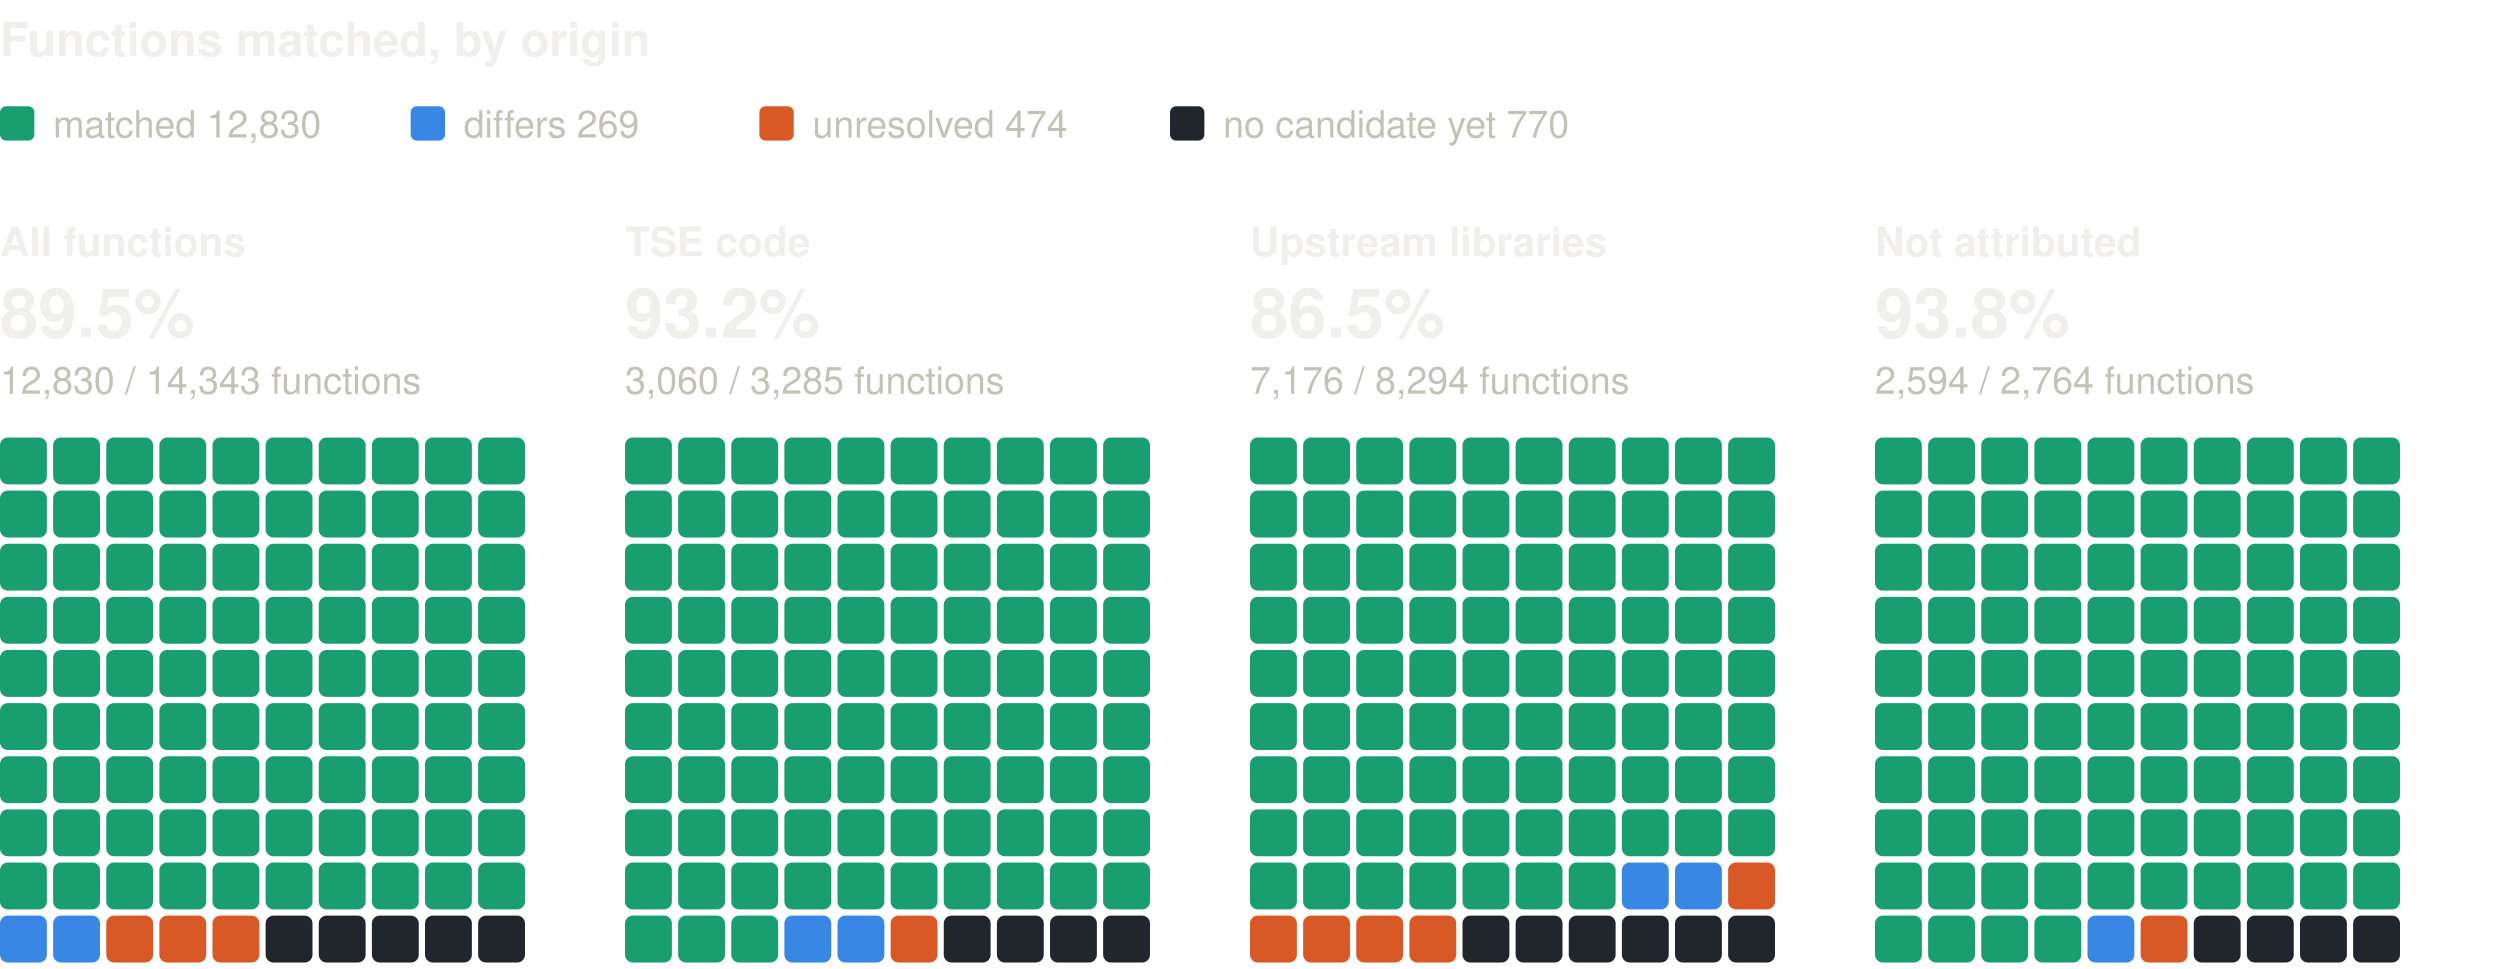
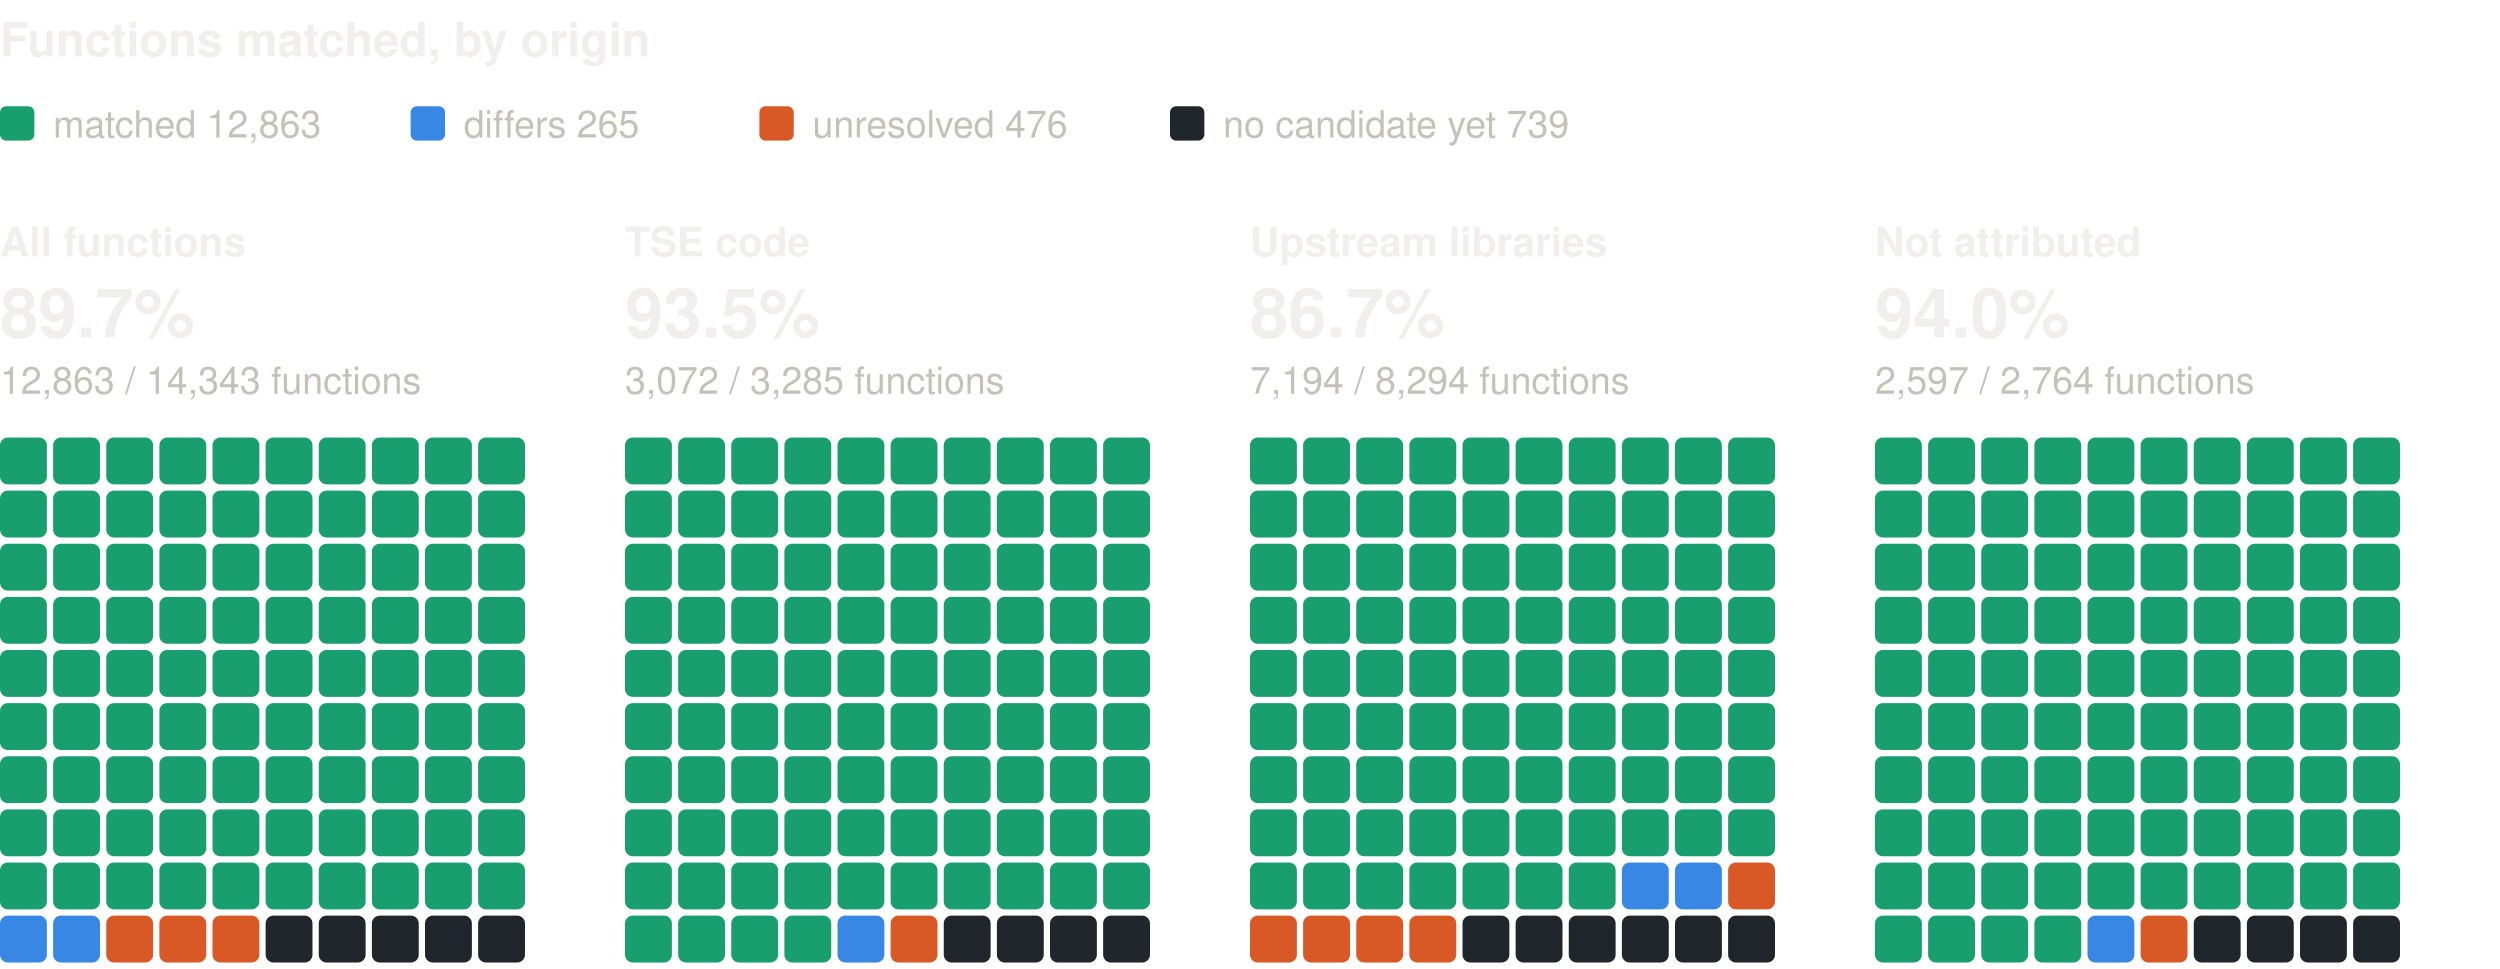
<svg xmlns="http://www.w3.org/2000/svg" width="800" height="310" viewBox="0 0 800 310" role="img" aria-label="Functions matched, by origin: one square per percent, coloured by verdict" font-family="system-ui, -apple-system, 'Segoe UI', Helvetica, Arial, sans-serif">
  <text x="0" y="18" font-size="15" fill="#f0efec" font-weight="600">Functions matched, by origin</text>
  <rect x="0" y="34" width="11" height="11" rx="2" fill="#199e70" />
-   <text x="17" y="44" font-size="12" fill="#c3c2b7">matched 12,830</text>
+   <text x="17" y="44" font-size="12" fill="#c3c2b7">matched 12,863</text>
  <rect x="131.4" y="34" width="11" height="11" rx="2" fill="#3987e5" />
-   <text x="148.4" y="44" font-size="12" fill="#c3c2b7">differs 269</text>
+   <text x="148.4" y="44" font-size="12" fill="#c3c2b7">differs 265</text>
  <rect x="243" y="34" width="11" height="11" rx="2" fill="#d95926" />
-   <text x="260" y="44" font-size="12" fill="#c3c2b7">unresolved 474</text>
+   <text x="260" y="44" font-size="12" fill="#c3c2b7">unresolved 476</text>
  <rect x="374.4" y="34" width="11" height="11" rx="2" fill="#21262d" />
-   <text x="391.4" y="44" font-size="12" fill="#c3c2b7">no candidate yet 770</text>
+   <text x="391.4" y="44" font-size="12" fill="#c3c2b7">no candidate yet 739</text>
  <text x="0" y="82" font-size="13" fill="#f0efec" font-weight="600">All functions</text>
-   <text x="0" y="108" font-size="22" fill="#f0efec" font-weight="600">89.5%</text>
-   <text x="0" y="126" font-size="12" fill="#c3c2b7">12,830 / 14,343 functions</text>
+   <text x="0" y="108" font-size="22" fill="#f0efec" font-weight="600">89.7%</text>
+   <text x="0" y="126" font-size="12" fill="#c3c2b7">12,863 / 14,343 functions</text>
  <rect x="0" y="140" width="15" height="15" rx="2.5" fill="#199e70" />
  <rect x="17" y="140" width="15" height="15" rx="2.5" fill="#199e70" />
  <rect x="34" y="140" width="15" height="15" rx="2.5" fill="#199e70" />
  <rect x="51" y="140" width="15" height="15" rx="2.5" fill="#199e70" />
  <rect x="68" y="140" width="15" height="15" rx="2.5" fill="#199e70" />
  <rect x="85" y="140" width="15" height="15" rx="2.5" fill="#199e70" />
  <rect x="102" y="140" width="15" height="15" rx="2.5" fill="#199e70" />
  <rect x="119" y="140" width="15" height="15" rx="2.5" fill="#199e70" />
  <rect x="136" y="140" width="15" height="15" rx="2.5" fill="#199e70" />
  <rect x="153" y="140" width="15" height="15" rx="2.5" fill="#199e70" />
  <rect x="0" y="157" width="15" height="15" rx="2.5" fill="#199e70" />
  <rect x="17" y="157" width="15" height="15" rx="2.5" fill="#199e70" />
  <rect x="34" y="157" width="15" height="15" rx="2.5" fill="#199e70" />
  <rect x="51" y="157" width="15" height="15" rx="2.5" fill="#199e70" />
  <rect x="68" y="157" width="15" height="15" rx="2.5" fill="#199e70" />
  <rect x="85" y="157" width="15" height="15" rx="2.5" fill="#199e70" />
  <rect x="102" y="157" width="15" height="15" rx="2.5" fill="#199e70" />
  <rect x="119" y="157" width="15" height="15" rx="2.5" fill="#199e70" />
  <rect x="136" y="157" width="15" height="15" rx="2.5" fill="#199e70" />
  <rect x="153" y="157" width="15" height="15" rx="2.5" fill="#199e70" />
  <rect x="0" y="174" width="15" height="15" rx="2.5" fill="#199e70" />
  <rect x="17" y="174" width="15" height="15" rx="2.5" fill="#199e70" />
  <rect x="34" y="174" width="15" height="15" rx="2.5" fill="#199e70" />
  <rect x="51" y="174" width="15" height="15" rx="2.5" fill="#199e70" />
  <rect x="68" y="174" width="15" height="15" rx="2.5" fill="#199e70" />
  <rect x="85" y="174" width="15" height="15" rx="2.5" fill="#199e70" />
  <rect x="102" y="174" width="15" height="15" rx="2.5" fill="#199e70" />
  <rect x="119" y="174" width="15" height="15" rx="2.5" fill="#199e70" />
  <rect x="136" y="174" width="15" height="15" rx="2.5" fill="#199e70" />
  <rect x="153" y="174" width="15" height="15" rx="2.5" fill="#199e70" />
  <rect x="0" y="191" width="15" height="15" rx="2.5" fill="#199e70" />
  <rect x="17" y="191" width="15" height="15" rx="2.5" fill="#199e70" />
  <rect x="34" y="191" width="15" height="15" rx="2.5" fill="#199e70" />
  <rect x="51" y="191" width="15" height="15" rx="2.5" fill="#199e70" />
  <rect x="68" y="191" width="15" height="15" rx="2.5" fill="#199e70" />
  <rect x="85" y="191" width="15" height="15" rx="2.5" fill="#199e70" />
  <rect x="102" y="191" width="15" height="15" rx="2.5" fill="#199e70" />
  <rect x="119" y="191" width="15" height="15" rx="2.5" fill="#199e70" />
  <rect x="136" y="191" width="15" height="15" rx="2.5" fill="#199e70" />
  <rect x="153" y="191" width="15" height="15" rx="2.5" fill="#199e70" />
  <rect x="0" y="208" width="15" height="15" rx="2.5" fill="#199e70" />
  <rect x="17" y="208" width="15" height="15" rx="2.5" fill="#199e70" />
  <rect x="34" y="208" width="15" height="15" rx="2.5" fill="#199e70" />
  <rect x="51" y="208" width="15" height="15" rx="2.5" fill="#199e70" />
  <rect x="68" y="208" width="15" height="15" rx="2.5" fill="#199e70" />
  <rect x="85" y="208" width="15" height="15" rx="2.5" fill="#199e70" />
  <rect x="102" y="208" width="15" height="15" rx="2.5" fill="#199e70" />
  <rect x="119" y="208" width="15" height="15" rx="2.5" fill="#199e70" />
  <rect x="136" y="208" width="15" height="15" rx="2.5" fill="#199e70" />
  <rect x="153" y="208" width="15" height="15" rx="2.5" fill="#199e70" />
  <rect x="0" y="225" width="15" height="15" rx="2.5" fill="#199e70" />
  <rect x="17" y="225" width="15" height="15" rx="2.5" fill="#199e70" />
  <rect x="34" y="225" width="15" height="15" rx="2.5" fill="#199e70" />
  <rect x="51" y="225" width="15" height="15" rx="2.5" fill="#199e70" />
  <rect x="68" y="225" width="15" height="15" rx="2.5" fill="#199e70" />
  <rect x="85" y="225" width="15" height="15" rx="2.5" fill="#199e70" />
  <rect x="102" y="225" width="15" height="15" rx="2.5" fill="#199e70" />
  <rect x="119" y="225" width="15" height="15" rx="2.5" fill="#199e70" />
  <rect x="136" y="225" width="15" height="15" rx="2.5" fill="#199e70" />
  <rect x="153" y="225" width="15" height="15" rx="2.5" fill="#199e70" />
  <rect x="0" y="242" width="15" height="15" rx="2.5" fill="#199e70" />
  <rect x="17" y="242" width="15" height="15" rx="2.5" fill="#199e70" />
  <rect x="34" y="242" width="15" height="15" rx="2.5" fill="#199e70" />
  <rect x="51" y="242" width="15" height="15" rx="2.5" fill="#199e70" />
  <rect x="68" y="242" width="15" height="15" rx="2.5" fill="#199e70" />
  <rect x="85" y="242" width="15" height="15" rx="2.5" fill="#199e70" />
  <rect x="102" y="242" width="15" height="15" rx="2.5" fill="#199e70" />
  <rect x="119" y="242" width="15" height="15" rx="2.5" fill="#199e70" />
  <rect x="136" y="242" width="15" height="15" rx="2.5" fill="#199e70" />
  <rect x="153" y="242" width="15" height="15" rx="2.5" fill="#199e70" />
  <rect x="0" y="259" width="15" height="15" rx="2.5" fill="#199e70" />
  <rect x="17" y="259" width="15" height="15" rx="2.5" fill="#199e70" />
  <rect x="34" y="259" width="15" height="15" rx="2.5" fill="#199e70" />
  <rect x="51" y="259" width="15" height="15" rx="2.5" fill="#199e70" />
  <rect x="68" y="259" width="15" height="15" rx="2.5" fill="#199e70" />
  <rect x="85" y="259" width="15" height="15" rx="2.5" fill="#199e70" />
  <rect x="102" y="259" width="15" height="15" rx="2.5" fill="#199e70" />
  <rect x="119" y="259" width="15" height="15" rx="2.5" fill="#199e70" />
  <rect x="136" y="259" width="15" height="15" rx="2.5" fill="#199e70" />
  <rect x="153" y="259" width="15" height="15" rx="2.5" fill="#199e70" />
  <rect x="0" y="276" width="15" height="15" rx="2.5" fill="#199e70" />
  <rect x="17" y="276" width="15" height="15" rx="2.5" fill="#199e70" />
  <rect x="34" y="276" width="15" height="15" rx="2.5" fill="#199e70" />
  <rect x="51" y="276" width="15" height="15" rx="2.5" fill="#199e70" />
  <rect x="68" y="276" width="15" height="15" rx="2.5" fill="#199e70" />
  <rect x="85" y="276" width="15" height="15" rx="2.5" fill="#199e70" />
  <rect x="102" y="276" width="15" height="15" rx="2.5" fill="#199e70" />
  <rect x="119" y="276" width="15" height="15" rx="2.5" fill="#199e70" />
  <rect x="136" y="276" width="15" height="15" rx="2.5" fill="#199e70" />
  <rect x="153" y="276" width="15" height="15" rx="2.5" fill="#199e70" />
  <rect x="0" y="293" width="15" height="15" rx="2.5" fill="#3987e5" />
  <rect x="17" y="293" width="15" height="15" rx="2.5" fill="#3987e5" />
  <rect x="34" y="293" width="15" height="15" rx="2.5" fill="#d95926" />
  <rect x="51" y="293" width="15" height="15" rx="2.5" fill="#d95926" />
  <rect x="68" y="293" width="15" height="15" rx="2.5" fill="#d95926" />
  <rect x="85" y="293" width="15" height="15" rx="2.5" fill="#21262d" />
  <rect x="102" y="293" width="15" height="15" rx="2.5" fill="#21262d" />
  <rect x="119" y="293" width="15" height="15" rx="2.5" fill="#21262d" />
  <rect x="136" y="293" width="15" height="15" rx="2.5" fill="#21262d" />
  <rect x="153" y="293" width="15" height="15" rx="2.5" fill="#21262d" />
  <text x="200" y="82" font-size="13" fill="#f0efec" font-weight="600">TSE code</text>
-   <text x="200" y="108" font-size="22" fill="#f0efec" font-weight="600">93.2%</text>
-   <text x="200" y="126" font-size="12" fill="#c3c2b7">3,060 / 3,285 functions</text>
+   <text x="200" y="108" font-size="22" fill="#f0efec" font-weight="600">93.5%</text>
+   <text x="200" y="126" font-size="12" fill="#c3c2b7">3,072 / 3,285 functions</text>
  <rect x="200" y="140" width="15" height="15" rx="2.5" fill="#199e70" />
  <rect x="217" y="140" width="15" height="15" rx="2.5" fill="#199e70" />
  <rect x="234" y="140" width="15" height="15" rx="2.5" fill="#199e70" />
  <rect x="251" y="140" width="15" height="15" rx="2.5" fill="#199e70" />
  <rect x="268" y="140" width="15" height="15" rx="2.5" fill="#199e70" />
  <rect x="285" y="140" width="15" height="15" rx="2.5" fill="#199e70" />
  <rect x="302" y="140" width="15" height="15" rx="2.5" fill="#199e70" />
  <rect x="319" y="140" width="15" height="15" rx="2.5" fill="#199e70" />
  <rect x="336" y="140" width="15" height="15" rx="2.5" fill="#199e70" />
  <rect x="353" y="140" width="15" height="15" rx="2.5" fill="#199e70" />
  <rect x="200" y="157" width="15" height="15" rx="2.5" fill="#199e70" />
  <rect x="217" y="157" width="15" height="15" rx="2.5" fill="#199e70" />
  <rect x="234" y="157" width="15" height="15" rx="2.5" fill="#199e70" />
  <rect x="251" y="157" width="15" height="15" rx="2.5" fill="#199e70" />
  <rect x="268" y="157" width="15" height="15" rx="2.5" fill="#199e70" />
  <rect x="285" y="157" width="15" height="15" rx="2.5" fill="#199e70" />
  <rect x="302" y="157" width="15" height="15" rx="2.5" fill="#199e70" />
  <rect x="319" y="157" width="15" height="15" rx="2.5" fill="#199e70" />
  <rect x="336" y="157" width="15" height="15" rx="2.5" fill="#199e70" />
  <rect x="353" y="157" width="15" height="15" rx="2.5" fill="#199e70" />
  <rect x="200" y="174" width="15" height="15" rx="2.5" fill="#199e70" />
  <rect x="217" y="174" width="15" height="15" rx="2.5" fill="#199e70" />
  <rect x="234" y="174" width="15" height="15" rx="2.5" fill="#199e70" />
  <rect x="251" y="174" width="15" height="15" rx="2.5" fill="#199e70" />
  <rect x="268" y="174" width="15" height="15" rx="2.5" fill="#199e70" />
  <rect x="285" y="174" width="15" height="15" rx="2.5" fill="#199e70" />
  <rect x="302" y="174" width="15" height="15" rx="2.5" fill="#199e70" />
  <rect x="319" y="174" width="15" height="15" rx="2.5" fill="#199e70" />
  <rect x="336" y="174" width="15" height="15" rx="2.5" fill="#199e70" />
  <rect x="353" y="174" width="15" height="15" rx="2.5" fill="#199e70" />
  <rect x="200" y="191" width="15" height="15" rx="2.5" fill="#199e70" />
  <rect x="217" y="191" width="15" height="15" rx="2.5" fill="#199e70" />
  <rect x="234" y="191" width="15" height="15" rx="2.5" fill="#199e70" />
  <rect x="251" y="191" width="15" height="15" rx="2.5" fill="#199e70" />
  <rect x="268" y="191" width="15" height="15" rx="2.5" fill="#199e70" />
  <rect x="285" y="191" width="15" height="15" rx="2.5" fill="#199e70" />
  <rect x="302" y="191" width="15" height="15" rx="2.5" fill="#199e70" />
  <rect x="319" y="191" width="15" height="15" rx="2.5" fill="#199e70" />
  <rect x="336" y="191" width="15" height="15" rx="2.5" fill="#199e70" />
  <rect x="353" y="191" width="15" height="15" rx="2.5" fill="#199e70" />
  <rect x="200" y="208" width="15" height="15" rx="2.5" fill="#199e70" />
  <rect x="217" y="208" width="15" height="15" rx="2.5" fill="#199e70" />
  <rect x="234" y="208" width="15" height="15" rx="2.5" fill="#199e70" />
  <rect x="251" y="208" width="15" height="15" rx="2.5" fill="#199e70" />
  <rect x="268" y="208" width="15" height="15" rx="2.5" fill="#199e70" />
  <rect x="285" y="208" width="15" height="15" rx="2.5" fill="#199e70" />
  <rect x="302" y="208" width="15" height="15" rx="2.5" fill="#199e70" />
  <rect x="319" y="208" width="15" height="15" rx="2.5" fill="#199e70" />
  <rect x="336" y="208" width="15" height="15" rx="2.5" fill="#199e70" />
  <rect x="353" y="208" width="15" height="15" rx="2.5" fill="#199e70" />
  <rect x="200" y="225" width="15" height="15" rx="2.5" fill="#199e70" />
  <rect x="217" y="225" width="15" height="15" rx="2.5" fill="#199e70" />
  <rect x="234" y="225" width="15" height="15" rx="2.5" fill="#199e70" />
  <rect x="251" y="225" width="15" height="15" rx="2.5" fill="#199e70" />
  <rect x="268" y="225" width="15" height="15" rx="2.5" fill="#199e70" />
  <rect x="285" y="225" width="15" height="15" rx="2.5" fill="#199e70" />
  <rect x="302" y="225" width="15" height="15" rx="2.5" fill="#199e70" />
  <rect x="319" y="225" width="15" height="15" rx="2.5" fill="#199e70" />
  <rect x="336" y="225" width="15" height="15" rx="2.5" fill="#199e70" />
  <rect x="353" y="225" width="15" height="15" rx="2.5" fill="#199e70" />
  <rect x="200" y="242" width="15" height="15" rx="2.5" fill="#199e70" />
  <rect x="217" y="242" width="15" height="15" rx="2.5" fill="#199e70" />
  <rect x="234" y="242" width="15" height="15" rx="2.5" fill="#199e70" />
  <rect x="251" y="242" width="15" height="15" rx="2.5" fill="#199e70" />
  <rect x="268" y="242" width="15" height="15" rx="2.5" fill="#199e70" />
  <rect x="285" y="242" width="15" height="15" rx="2.5" fill="#199e70" />
  <rect x="302" y="242" width="15" height="15" rx="2.5" fill="#199e70" />
  <rect x="319" y="242" width="15" height="15" rx="2.5" fill="#199e70" />
  <rect x="336" y="242" width="15" height="15" rx="2.5" fill="#199e70" />
  <rect x="353" y="242" width="15" height="15" rx="2.5" fill="#199e70" />
  <rect x="200" y="259" width="15" height="15" rx="2.5" fill="#199e70" />
  <rect x="217" y="259" width="15" height="15" rx="2.5" fill="#199e70" />
  <rect x="234" y="259" width="15" height="15" rx="2.5" fill="#199e70" />
  <rect x="251" y="259" width="15" height="15" rx="2.5" fill="#199e70" />
  <rect x="268" y="259" width="15" height="15" rx="2.5" fill="#199e70" />
  <rect x="285" y="259" width="15" height="15" rx="2.5" fill="#199e70" />
  <rect x="302" y="259" width="15" height="15" rx="2.5" fill="#199e70" />
  <rect x="319" y="259" width="15" height="15" rx="2.5" fill="#199e70" />
  <rect x="336" y="259" width="15" height="15" rx="2.5" fill="#199e70" />
  <rect x="353" y="259" width="15" height="15" rx="2.5" fill="#199e70" />
  <rect x="200" y="276" width="15" height="15" rx="2.5" fill="#199e70" />
  <rect x="217" y="276" width="15" height="15" rx="2.5" fill="#199e70" />
  <rect x="234" y="276" width="15" height="15" rx="2.5" fill="#199e70" />
  <rect x="251" y="276" width="15" height="15" rx="2.5" fill="#199e70" />
  <rect x="268" y="276" width="15" height="15" rx="2.5" fill="#199e70" />
  <rect x="285" y="276" width="15" height="15" rx="2.5" fill="#199e70" />
  <rect x="302" y="276" width="15" height="15" rx="2.5" fill="#199e70" />
  <rect x="319" y="276" width="15" height="15" rx="2.5" fill="#199e70" />
  <rect x="336" y="276" width="15" height="15" rx="2.5" fill="#199e70" />
  <rect x="353" y="276" width="15" height="15" rx="2.5" fill="#199e70" />
  <rect x="200" y="293" width="15" height="15" rx="2.5" fill="#199e70" />
  <rect x="217" y="293" width="15" height="15" rx="2.5" fill="#199e70" />
  <rect x="234" y="293" width="15" height="15" rx="2.5" fill="#199e70" />
-   <rect x="251" y="293" width="15" height="15" rx="2.5" fill="#3987e5" />
+   <rect x="251" y="293" width="15" height="15" rx="2.5" fill="#199e70" />
  <rect x="268" y="293" width="15" height="15" rx="2.5" fill="#3987e5" />
  <rect x="285" y="293" width="15" height="15" rx="2.5" fill="#d95926" />
  <rect x="302" y="293" width="15" height="15" rx="2.5" fill="#21262d" />
  <rect x="319" y="293" width="15" height="15" rx="2.5" fill="#21262d" />
  <rect x="336" y="293" width="15" height="15" rx="2.5" fill="#21262d" />
  <rect x="353" y="293" width="15" height="15" rx="2.5" fill="#21262d" />
  <text x="400" y="82" font-size="13" fill="#f0efec" font-weight="600">Upstream libraries</text>
-   <text x="400" y="108" font-size="22" fill="#f0efec" font-weight="600">86.5%</text>
-   <text x="400" y="126" font-size="12" fill="#c3c2b7">7,176 / 8,294 functions</text>
+   <text x="400" y="108" font-size="22" fill="#f0efec" font-weight="600">86.7%</text>
+   <text x="400" y="126" font-size="12" fill="#c3c2b7">7,194 / 8,294 functions</text>
  <rect x="400" y="140" width="15" height="15" rx="2.5" fill="#199e70" />
  <rect x="417" y="140" width="15" height="15" rx="2.5" fill="#199e70" />
  <rect x="434" y="140" width="15" height="15" rx="2.5" fill="#199e70" />
  <rect x="451" y="140" width="15" height="15" rx="2.5" fill="#199e70" />
  <rect x="468" y="140" width="15" height="15" rx="2.5" fill="#199e70" />
  <rect x="485" y="140" width="15" height="15" rx="2.5" fill="#199e70" />
  <rect x="502" y="140" width="15" height="15" rx="2.5" fill="#199e70" />
  <rect x="519" y="140" width="15" height="15" rx="2.5" fill="#199e70" />
  <rect x="536" y="140" width="15" height="15" rx="2.5" fill="#199e70" />
  <rect x="553" y="140" width="15" height="15" rx="2.5" fill="#199e70" />
  <rect x="400" y="157" width="15" height="15" rx="2.5" fill="#199e70" />
  <rect x="417" y="157" width="15" height="15" rx="2.5" fill="#199e70" />
  <rect x="434" y="157" width="15" height="15" rx="2.5" fill="#199e70" />
  <rect x="451" y="157" width="15" height="15" rx="2.5" fill="#199e70" />
  <rect x="468" y="157" width="15" height="15" rx="2.5" fill="#199e70" />
  <rect x="485" y="157" width="15" height="15" rx="2.5" fill="#199e70" />
  <rect x="502" y="157" width="15" height="15" rx="2.5" fill="#199e70" />
  <rect x="519" y="157" width="15" height="15" rx="2.5" fill="#199e70" />
  <rect x="536" y="157" width="15" height="15" rx="2.5" fill="#199e70" />
  <rect x="553" y="157" width="15" height="15" rx="2.5" fill="#199e70" />
  <rect x="400" y="174" width="15" height="15" rx="2.5" fill="#199e70" />
  <rect x="417" y="174" width="15" height="15" rx="2.5" fill="#199e70" />
  <rect x="434" y="174" width="15" height="15" rx="2.5" fill="#199e70" />
  <rect x="451" y="174" width="15" height="15" rx="2.5" fill="#199e70" />
  <rect x="468" y="174" width="15" height="15" rx="2.5" fill="#199e70" />
  <rect x="485" y="174" width="15" height="15" rx="2.5" fill="#199e70" />
  <rect x="502" y="174" width="15" height="15" rx="2.5" fill="#199e70" />
  <rect x="519" y="174" width="15" height="15" rx="2.5" fill="#199e70" />
  <rect x="536" y="174" width="15" height="15" rx="2.5" fill="#199e70" />
  <rect x="553" y="174" width="15" height="15" rx="2.5" fill="#199e70" />
  <rect x="400" y="191" width="15" height="15" rx="2.5" fill="#199e70" />
  <rect x="417" y="191" width="15" height="15" rx="2.5" fill="#199e70" />
  <rect x="434" y="191" width="15" height="15" rx="2.5" fill="#199e70" />
  <rect x="451" y="191" width="15" height="15" rx="2.5" fill="#199e70" />
  <rect x="468" y="191" width="15" height="15" rx="2.5" fill="#199e70" />
  <rect x="485" y="191" width="15" height="15" rx="2.5" fill="#199e70" />
  <rect x="502" y="191" width="15" height="15" rx="2.5" fill="#199e70" />
  <rect x="519" y="191" width="15" height="15" rx="2.5" fill="#199e70" />
  <rect x="536" y="191" width="15" height="15" rx="2.5" fill="#199e70" />
  <rect x="553" y="191" width="15" height="15" rx="2.5" fill="#199e70" />
  <rect x="400" y="208" width="15" height="15" rx="2.5" fill="#199e70" />
  <rect x="417" y="208" width="15" height="15" rx="2.5" fill="#199e70" />
  <rect x="434" y="208" width="15" height="15" rx="2.5" fill="#199e70" />
  <rect x="451" y="208" width="15" height="15" rx="2.5" fill="#199e70" />
  <rect x="468" y="208" width="15" height="15" rx="2.5" fill="#199e70" />
  <rect x="485" y="208" width="15" height="15" rx="2.5" fill="#199e70" />
  <rect x="502" y="208" width="15" height="15" rx="2.5" fill="#199e70" />
  <rect x="519" y="208" width="15" height="15" rx="2.5" fill="#199e70" />
  <rect x="536" y="208" width="15" height="15" rx="2.5" fill="#199e70" />
  <rect x="553" y="208" width="15" height="15" rx="2.5" fill="#199e70" />
  <rect x="400" y="225" width="15" height="15" rx="2.5" fill="#199e70" />
  <rect x="417" y="225" width="15" height="15" rx="2.5" fill="#199e70" />
  <rect x="434" y="225" width="15" height="15" rx="2.5" fill="#199e70" />
  <rect x="451" y="225" width="15" height="15" rx="2.5" fill="#199e70" />
  <rect x="468" y="225" width="15" height="15" rx="2.5" fill="#199e70" />
  <rect x="485" y="225" width="15" height="15" rx="2.5" fill="#199e70" />
  <rect x="502" y="225" width="15" height="15" rx="2.5" fill="#199e70" />
  <rect x="519" y="225" width="15" height="15" rx="2.5" fill="#199e70" />
  <rect x="536" y="225" width="15" height="15" rx="2.5" fill="#199e70" />
  <rect x="553" y="225" width="15" height="15" rx="2.5" fill="#199e70" />
  <rect x="400" y="242" width="15" height="15" rx="2.5" fill="#199e70" />
  <rect x="417" y="242" width="15" height="15" rx="2.5" fill="#199e70" />
  <rect x="434" y="242" width="15" height="15" rx="2.5" fill="#199e70" />
  <rect x="451" y="242" width="15" height="15" rx="2.5" fill="#199e70" />
  <rect x="468" y="242" width="15" height="15" rx="2.5" fill="#199e70" />
  <rect x="485" y="242" width="15" height="15" rx="2.5" fill="#199e70" />
  <rect x="502" y="242" width="15" height="15" rx="2.5" fill="#199e70" />
  <rect x="519" y="242" width="15" height="15" rx="2.5" fill="#199e70" />
  <rect x="536" y="242" width="15" height="15" rx="2.5" fill="#199e70" />
  <rect x="553" y="242" width="15" height="15" rx="2.5" fill="#199e70" />
  <rect x="400" y="259" width="15" height="15" rx="2.5" fill="#199e70" />
  <rect x="417" y="259" width="15" height="15" rx="2.5" fill="#199e70" />
  <rect x="434" y="259" width="15" height="15" rx="2.5" fill="#199e70" />
  <rect x="451" y="259" width="15" height="15" rx="2.5" fill="#199e70" />
  <rect x="468" y="259" width="15" height="15" rx="2.5" fill="#199e70" />
  <rect x="485" y="259" width="15" height="15" rx="2.5" fill="#199e70" />
  <rect x="502" y="259" width="15" height="15" rx="2.5" fill="#199e70" />
  <rect x="519" y="259" width="15" height="15" rx="2.5" fill="#199e70" />
  <rect x="536" y="259" width="15" height="15" rx="2.5" fill="#199e70" />
  <rect x="553" y="259" width="15" height="15" rx="2.5" fill="#199e70" />
  <rect x="400" y="276" width="15" height="15" rx="2.5" fill="#199e70" />
  <rect x="417" y="276" width="15" height="15" rx="2.5" fill="#199e70" />
  <rect x="434" y="276" width="15" height="15" rx="2.5" fill="#199e70" />
  <rect x="451" y="276" width="15" height="15" rx="2.5" fill="#199e70" />
  <rect x="468" y="276" width="15" height="15" rx="2.5" fill="#199e70" />
  <rect x="485" y="276" width="15" height="15" rx="2.5" fill="#199e70" />
  <rect x="502" y="276" width="15" height="15" rx="2.5" fill="#199e70" />
  <rect x="519" y="276" width="15" height="15" rx="2.5" fill="#3987e5" />
  <rect x="536" y="276" width="15" height="15" rx="2.5" fill="#3987e5" />
  <rect x="553" y="276" width="15" height="15" rx="2.5" fill="#d95926" />
  <rect x="400" y="293" width="15" height="15" rx="2.5" fill="#d95926" />
  <rect x="417" y="293" width="15" height="15" rx="2.5" fill="#d95926" />
  <rect x="434" y="293" width="15" height="15" rx="2.5" fill="#d95926" />
  <rect x="451" y="293" width="15" height="15" rx="2.5" fill="#d95926" />
  <rect x="468" y="293" width="15" height="15" rx="2.5" fill="#21262d" />
  <rect x="485" y="293" width="15" height="15" rx="2.5" fill="#21262d" />
  <rect x="502" y="293" width="15" height="15" rx="2.5" fill="#21262d" />
  <rect x="519" y="293" width="15" height="15" rx="2.5" fill="#21262d" />
  <rect x="536" y="293" width="15" height="15" rx="2.5" fill="#21262d" />
  <rect x="553" y="293" width="15" height="15" rx="2.5" fill="#21262d" />
  <text x="600" y="82" font-size="13" fill="#f0efec" font-weight="600">Not attributed</text>
-   <text x="600" y="108" font-size="22" fill="#f0efec" font-weight="600">93.8%</text>
-   <text x="600" y="126" font-size="12" fill="#c3c2b7">2,594 / 2,764 functions</text>
+   <text x="600" y="108" font-size="22" fill="#f0efec" font-weight="600">94.0%</text>
+   <text x="600" y="126" font-size="12" fill="#c3c2b7">2,597 / 2,764 functions</text>
  <rect x="600" y="140" width="15" height="15" rx="2.5" fill="#199e70" />
  <rect x="617" y="140" width="15" height="15" rx="2.5" fill="#199e70" />
  <rect x="634" y="140" width="15" height="15" rx="2.5" fill="#199e70" />
  <rect x="651" y="140" width="15" height="15" rx="2.5" fill="#199e70" />
  <rect x="668" y="140" width="15" height="15" rx="2.5" fill="#199e70" />
  <rect x="685" y="140" width="15" height="15" rx="2.5" fill="#199e70" />
  <rect x="702" y="140" width="15" height="15" rx="2.5" fill="#199e70" />
  <rect x="719" y="140" width="15" height="15" rx="2.5" fill="#199e70" />
  <rect x="736" y="140" width="15" height="15" rx="2.5" fill="#199e70" />
  <rect x="753" y="140" width="15" height="15" rx="2.5" fill="#199e70" />
  <rect x="600" y="157" width="15" height="15" rx="2.5" fill="#199e70" />
  <rect x="617" y="157" width="15" height="15" rx="2.5" fill="#199e70" />
  <rect x="634" y="157" width="15" height="15" rx="2.5" fill="#199e70" />
  <rect x="651" y="157" width="15" height="15" rx="2.5" fill="#199e70" />
  <rect x="668" y="157" width="15" height="15" rx="2.5" fill="#199e70" />
  <rect x="685" y="157" width="15" height="15" rx="2.5" fill="#199e70" />
  <rect x="702" y="157" width="15" height="15" rx="2.5" fill="#199e70" />
  <rect x="719" y="157" width="15" height="15" rx="2.5" fill="#199e70" />
  <rect x="736" y="157" width="15" height="15" rx="2.5" fill="#199e70" />
  <rect x="753" y="157" width="15" height="15" rx="2.5" fill="#199e70" />
  <rect x="600" y="174" width="15" height="15" rx="2.5" fill="#199e70" />
  <rect x="617" y="174" width="15" height="15" rx="2.5" fill="#199e70" />
  <rect x="634" y="174" width="15" height="15" rx="2.5" fill="#199e70" />
  <rect x="651" y="174" width="15" height="15" rx="2.5" fill="#199e70" />
  <rect x="668" y="174" width="15" height="15" rx="2.5" fill="#199e70" />
  <rect x="685" y="174" width="15" height="15" rx="2.5" fill="#199e70" />
  <rect x="702" y="174" width="15" height="15" rx="2.5" fill="#199e70" />
  <rect x="719" y="174" width="15" height="15" rx="2.5" fill="#199e70" />
  <rect x="736" y="174" width="15" height="15" rx="2.5" fill="#199e70" />
  <rect x="753" y="174" width="15" height="15" rx="2.5" fill="#199e70" />
  <rect x="600" y="191" width="15" height="15" rx="2.5" fill="#199e70" />
  <rect x="617" y="191" width="15" height="15" rx="2.5" fill="#199e70" />
  <rect x="634" y="191" width="15" height="15" rx="2.5" fill="#199e70" />
  <rect x="651" y="191" width="15" height="15" rx="2.5" fill="#199e70" />
  <rect x="668" y="191" width="15" height="15" rx="2.5" fill="#199e70" />
  <rect x="685" y="191" width="15" height="15" rx="2.5" fill="#199e70" />
  <rect x="702" y="191" width="15" height="15" rx="2.5" fill="#199e70" />
  <rect x="719" y="191" width="15" height="15" rx="2.5" fill="#199e70" />
  <rect x="736" y="191" width="15" height="15" rx="2.5" fill="#199e70" />
  <rect x="753" y="191" width="15" height="15" rx="2.5" fill="#199e70" />
  <rect x="600" y="208" width="15" height="15" rx="2.5" fill="#199e70" />
  <rect x="617" y="208" width="15" height="15" rx="2.5" fill="#199e70" />
  <rect x="634" y="208" width="15" height="15" rx="2.5" fill="#199e70" />
  <rect x="651" y="208" width="15" height="15" rx="2.5" fill="#199e70" />
  <rect x="668" y="208" width="15" height="15" rx="2.5" fill="#199e70" />
  <rect x="685" y="208" width="15" height="15" rx="2.5" fill="#199e70" />
  <rect x="702" y="208" width="15" height="15" rx="2.5" fill="#199e70" />
  <rect x="719" y="208" width="15" height="15" rx="2.5" fill="#199e70" />
  <rect x="736" y="208" width="15" height="15" rx="2.5" fill="#199e70" />
  <rect x="753" y="208" width="15" height="15" rx="2.5" fill="#199e70" />
  <rect x="600" y="225" width="15" height="15" rx="2.5" fill="#199e70" />
  <rect x="617" y="225" width="15" height="15" rx="2.5" fill="#199e70" />
  <rect x="634" y="225" width="15" height="15" rx="2.5" fill="#199e70" />
  <rect x="651" y="225" width="15" height="15" rx="2.5" fill="#199e70" />
  <rect x="668" y="225" width="15" height="15" rx="2.5" fill="#199e70" />
  <rect x="685" y="225" width="15" height="15" rx="2.5" fill="#199e70" />
  <rect x="702" y="225" width="15" height="15" rx="2.5" fill="#199e70" />
  <rect x="719" y="225" width="15" height="15" rx="2.5" fill="#199e70" />
  <rect x="736" y="225" width="15" height="15" rx="2.5" fill="#199e70" />
  <rect x="753" y="225" width="15" height="15" rx="2.5" fill="#199e70" />
  <rect x="600" y="242" width="15" height="15" rx="2.5" fill="#199e70" />
  <rect x="617" y="242" width="15" height="15" rx="2.5" fill="#199e70" />
  <rect x="634" y="242" width="15" height="15" rx="2.5" fill="#199e70" />
  <rect x="651" y="242" width="15" height="15" rx="2.5" fill="#199e70" />
  <rect x="668" y="242" width="15" height="15" rx="2.5" fill="#199e70" />
  <rect x="685" y="242" width="15" height="15" rx="2.5" fill="#199e70" />
  <rect x="702" y="242" width="15" height="15" rx="2.5" fill="#199e70" />
  <rect x="719" y="242" width="15" height="15" rx="2.5" fill="#199e70" />
  <rect x="736" y="242" width="15" height="15" rx="2.5" fill="#199e70" />
  <rect x="753" y="242" width="15" height="15" rx="2.5" fill="#199e70" />
  <rect x="600" y="259" width="15" height="15" rx="2.5" fill="#199e70" />
  <rect x="617" y="259" width="15" height="15" rx="2.5" fill="#199e70" />
  <rect x="634" y="259" width="15" height="15" rx="2.5" fill="#199e70" />
  <rect x="651" y="259" width="15" height="15" rx="2.5" fill="#199e70" />
  <rect x="668" y="259" width="15" height="15" rx="2.5" fill="#199e70" />
  <rect x="685" y="259" width="15" height="15" rx="2.5" fill="#199e70" />
  <rect x="702" y="259" width="15" height="15" rx="2.5" fill="#199e70" />
  <rect x="719" y="259" width="15" height="15" rx="2.5" fill="#199e70" />
  <rect x="736" y="259" width="15" height="15" rx="2.5" fill="#199e70" />
  <rect x="753" y="259" width="15" height="15" rx="2.5" fill="#199e70" />
  <rect x="600" y="276" width="15" height="15" rx="2.5" fill="#199e70" />
  <rect x="617" y="276" width="15" height="15" rx="2.5" fill="#199e70" />
  <rect x="634" y="276" width="15" height="15" rx="2.5" fill="#199e70" />
  <rect x="651" y="276" width="15" height="15" rx="2.5" fill="#199e70" />
  <rect x="668" y="276" width="15" height="15" rx="2.5" fill="#199e70" />
  <rect x="685" y="276" width="15" height="15" rx="2.5" fill="#199e70" />
  <rect x="702" y="276" width="15" height="15" rx="2.5" fill="#199e70" />
  <rect x="719" y="276" width="15" height="15" rx="2.5" fill="#199e70" />
  <rect x="736" y="276" width="15" height="15" rx="2.5" fill="#199e70" />
  <rect x="753" y="276" width="15" height="15" rx="2.5" fill="#199e70" />
  <rect x="600" y="293" width="15" height="15" rx="2.5" fill="#199e70" />
  <rect x="617" y="293" width="15" height="15" rx="2.5" fill="#199e70" />
  <rect x="634" y="293" width="15" height="15" rx="2.5" fill="#199e70" />
  <rect x="651" y="293" width="15" height="15" rx="2.5" fill="#199e70" />
  <rect x="668" y="293" width="15" height="15" rx="2.5" fill="#3987e5" />
  <rect x="685" y="293" width="15" height="15" rx="2.5" fill="#d95926" />
  <rect x="702" y="293" width="15" height="15" rx="2.5" fill="#21262d" />
  <rect x="719" y="293" width="15" height="15" rx="2.5" fill="#21262d" />
  <rect x="736" y="293" width="15" height="15" rx="2.5" fill="#21262d" />
  <rect x="753" y="293" width="15" height="15" rx="2.5" fill="#21262d" />
</svg>
